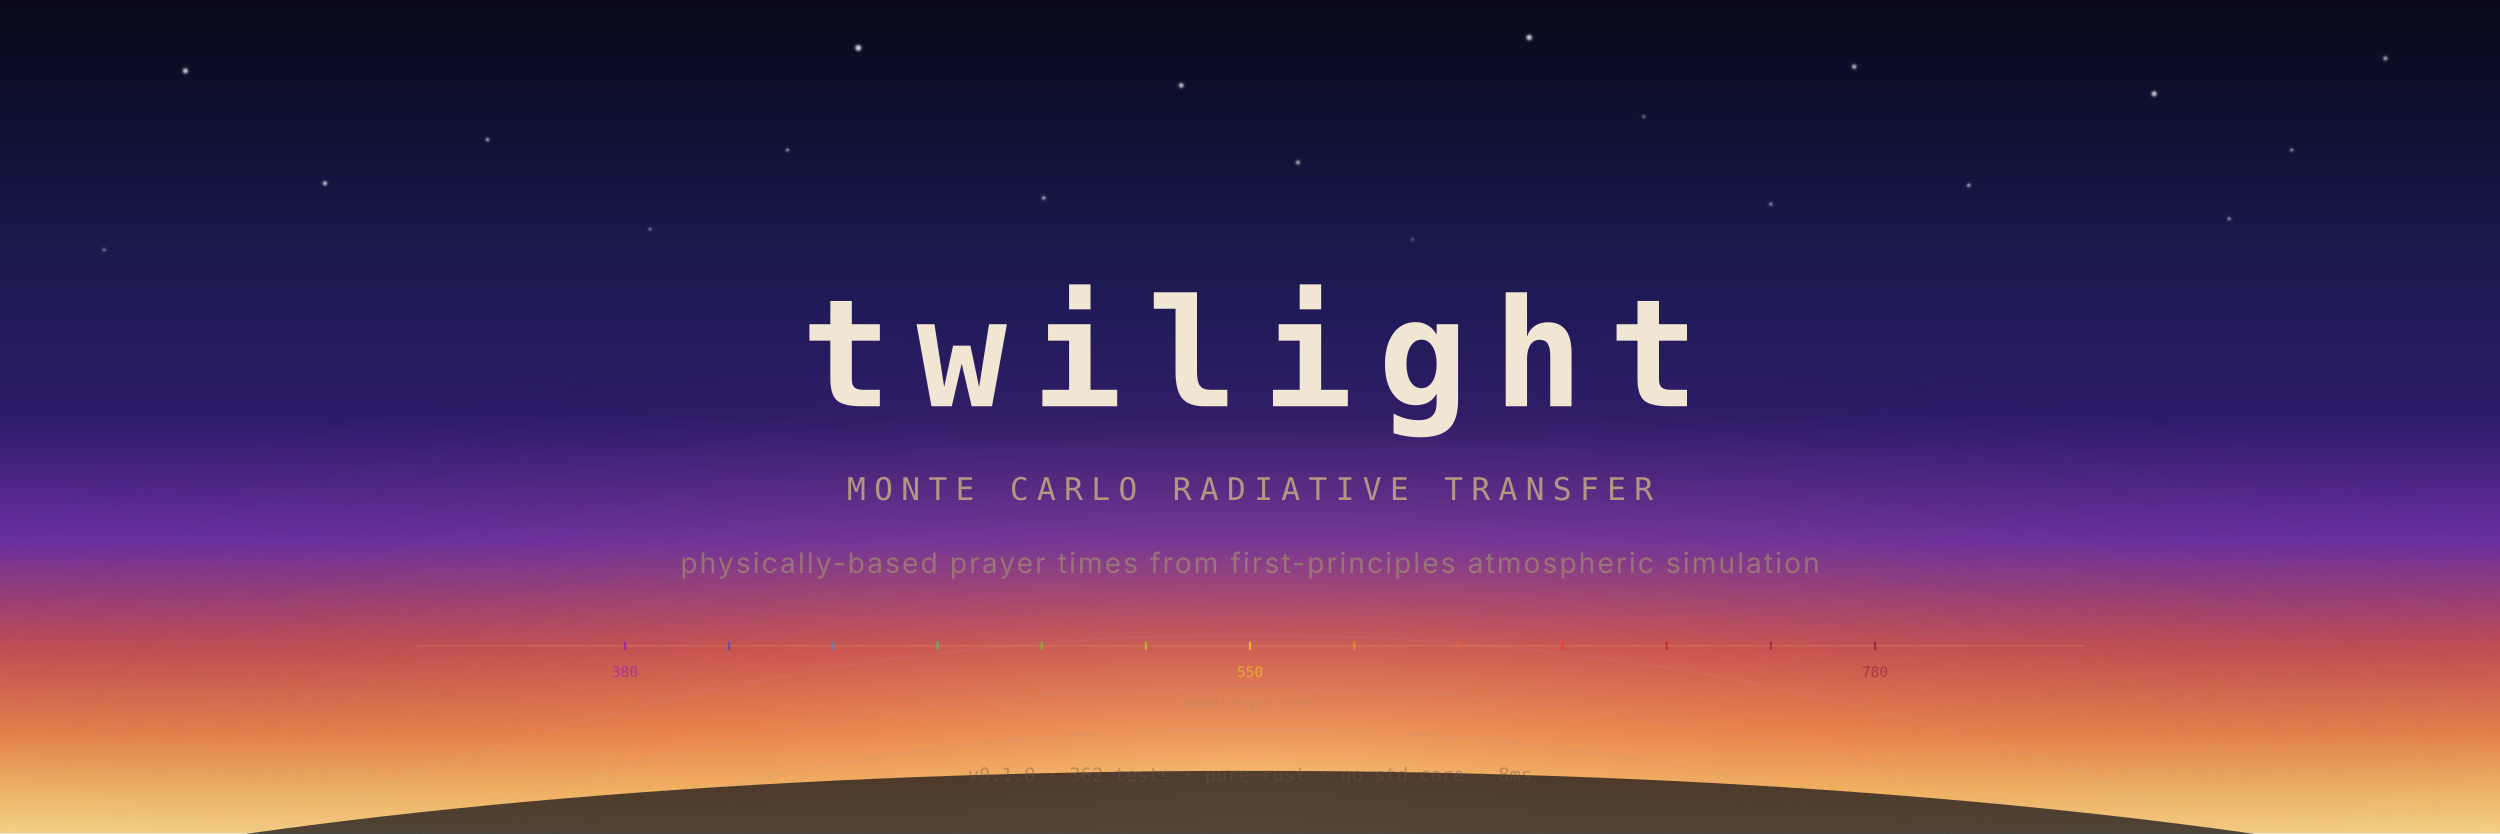
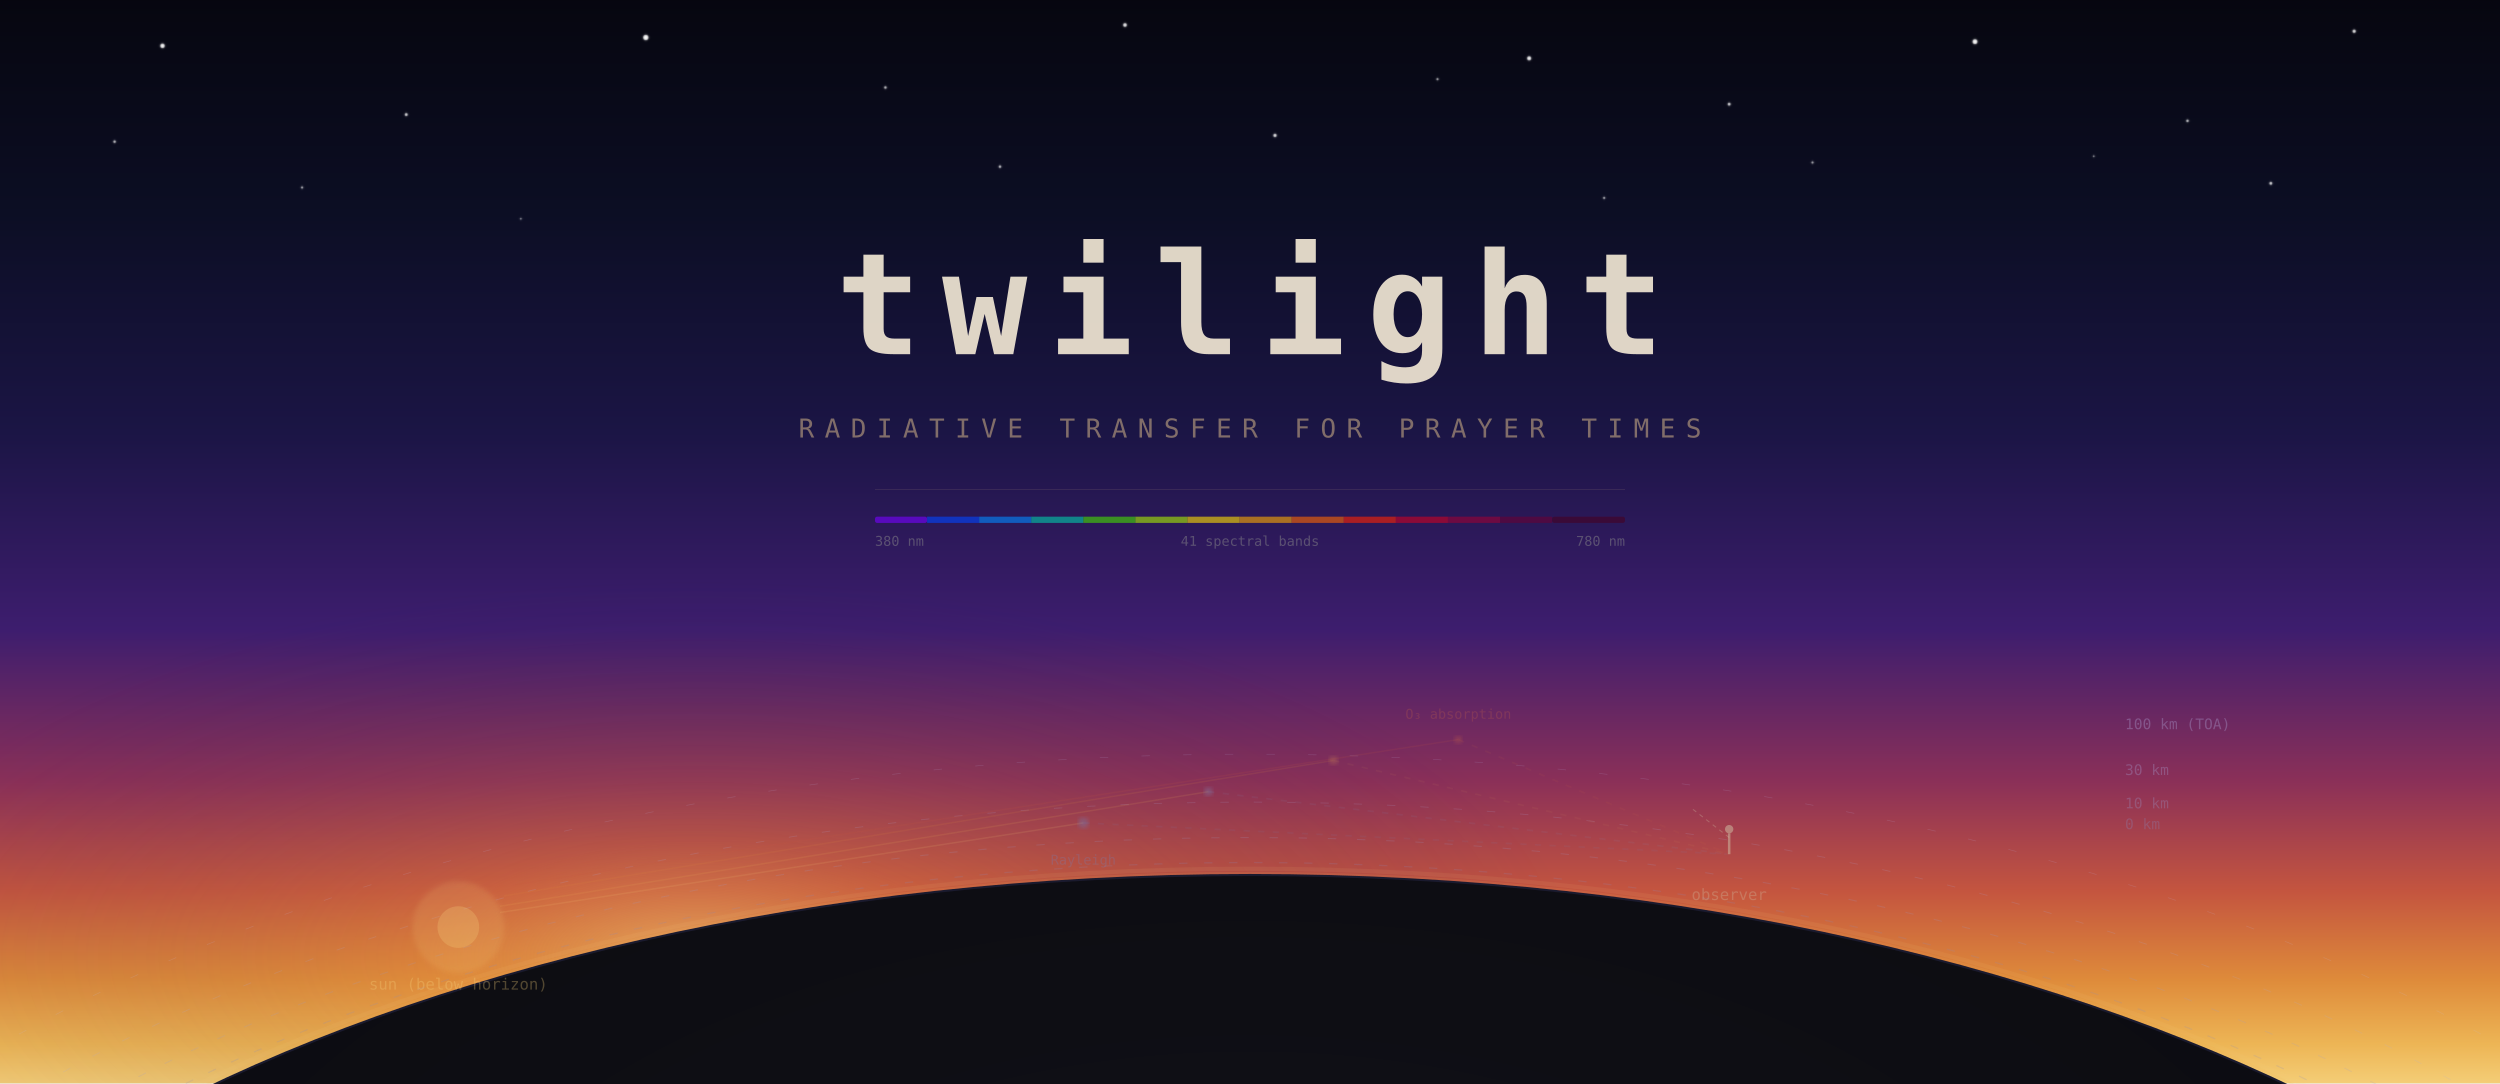
- <svg xmlns="http://www.w3.org/2000/svg" viewBox="0 0 1200 400">
+ <svg xmlns="http://www.w3.org/2000/svg" viewBox="0 0 1200 520">
  <defs>
    <linearGradient id="sky" x1="0" y1="0" x2="0" y2="1">
-       <stop offset="0%" stop-color="#0a0a1a" />
-       <stop offset="15%" stop-color="#0d1033" />
-       <stop offset="30%" stop-color="#1a1a4e" />
-       <stop offset="50%" stop-color="#2d1b69" />
-       <stop offset="65%" stop-color="#6b2fa0" />
-       <stop offset="78%" stop-color="#c44e52" />
-       <stop offset="88%" stop-color="#e8824c" />
-       <stop offset="95%" stop-color="#f2b866" />
-       <stop offset="100%" stop-color="#fcd589" />
+       <stop offset="0%" stop-color="#06060f" />
+       <stop offset="20%" stop-color="#0c0e24" />
+       <stop offset="40%" stop-color="#1b1545" />
+       <stop offset="58%" stop-color="#3d1d6e" />
+       <stop offset="72%" stop-color="#8b3058" />
+       <stop offset="82%" stop-color="#c4553f" />
+       <stop offset="90%" stop-color="#de8a3a" />
+       <stop offset="96%" stop-color="#edb555" />
+       <stop offset="100%" stop-color="#f5d07a" />
    </linearGradient>
-     <radialGradient id="glow" cx="50%" cy="95%" r="60%">
-       <stop offset="0%" stop-color="#fcd589" stop-opacity="0.4" />
-       <stop offset="40%" stop-color="#e8824c" stop-opacity="0.15" />
-       <stop offset="100%" stop-color="#1a1a4e" stop-opacity="0" />
+     <radialGradient id="sun-glow" cx="28%" cy="88%" r="35%">
+       <stop offset="0%" stop-color="#f5d07a" stop-opacity="0.5" />
+       <stop offset="30%" stop-color="#de8a3a" stop-opacity="0.2" />
+       <stop offset="100%" stop-color="#1b1545" stop-opacity="0" />
    </radialGradient>
-     <filter id="star-blur">
-       <feGaussianBlur stdDeviation="0.8" />
+     <radialGradient id="earth-fill" cx="50%" cy="30%" r="70%">
+       <stop offset="0%" stop-color="#111118" />
+       <stop offset="100%" stop-color="#08080c" />
+     </radialGradient>
+     <radialGradient id="atm-glow" cx="50%" cy="100%" r="55%" fx="50%" fy="100%">
+       <stop offset="85%" stop-color="#f5d07a" stop-opacity="0" />
+       <stop offset="93%" stop-color="#de8a3a" stop-opacity="0.06" />
+       <stop offset="100%" stop-color="#f5d07a" stop-opacity="0.12" />
+     </radialGradient>
+     <linearGradient id="ray-blue" x1="0" y1="0" x2="1" y2="0">
+       <stop offset="0%" stop-color="#6688cc" stop-opacity="0" />
+       <stop offset="30%" stop-color="#6688cc" stop-opacity="0.25" />
+       <stop offset="100%" stop-color="#6688cc" stop-opacity="0" />
+     </linearGradient>
+     <linearGradient id="ray-red" x1="0" y1="0" x2="1" y2="0">
+       <stop offset="0%" stop-color="#cc6644" stop-opacity="0" />
+       <stop offset="40%" stop-color="#cc6644" stop-opacity="0.2" />
+       <stop offset="100%" stop-color="#cc6644" stop-opacity="0" />
+     </linearGradient>
+     <filter id="soft">
+       <feGaussianBlur stdDeviation="1.2" />
+     </filter>
+     <filter id="star-soft">
+       <feGaussianBlur stdDeviation="0.6" />
    </filter>
  </defs>
-   <rect width="1200" height="400" fill="url(#sky)" />
-   <rect width="1200" height="400" fill="url(#glow)" />
-   <g fill="#ffffff" filter="url(#star-blur)" opacity="0.9">
-     <circle cx="89" cy="34" r="1.2" />
-     <circle cx="234" cy="67" r="0.8" />
-     <circle cx="156" cy="88" r="1.0" />
-     <circle cx="412" cy="23" r="1.4" />
-     <circle cx="378" cy="72" r="0.7" />
-     <circle cx="567" cy="41" r="1.1" />
-     <circle cx="623" cy="78" r="0.9" />
-     <circle cx="734" cy="18" r="1.3" />
-     <circle cx="789" cy="56" r="0.6" />
-     <circle cx="890" cy="32" r="1.0" />
-     <circle cx="945" cy="89" r="0.8" />
-     <circle cx="1034" cy="45" r="1.2" />
-     <circle cx="1100" cy="72" r="0.7" />
-     <circle cx="1145" cy="28" r="0.9" />
-     <circle cx="312" cy="110" r="0.6" />
-     <circle cx="501" cy="95" r="0.8" />
-     <circle cx="850" cy="98" r="0.7" />
-     <circle cx="678" cy="115" r="0.5" />
-     <circle cx="50" cy="120" r="0.6" />
-     <circle cx="1070" cy="105" r="0.7" />
+   <rect width="1200" height="520" fill="url(#sky)" />
+   <rect width="1200" height="520" fill="url(#sun-glow)" />
+   <g fill="#fff" filter="url(#star-soft)">
+     <circle cx="78" cy="22" r="1.1" />
+     <circle cx="195" cy="55" r="0.7" />
+     <circle cx="310" cy="18" r="1.3" />
+     <circle cx="425" cy="42" r="0.6" />
+     <circle cx="540" cy="12" r="0.9" />
+     <circle cx="612" cy="65" r="0.8" />
+     <circle cx="734" cy="28" r="1.0" />
+     <circle cx="830" cy="50" r="0.7" />
+     <circle cx="948" cy="20" r="1.2" />
+     <circle cx="1050" cy="58" r="0.6" />
+     <circle cx="1130" cy="15" r="0.8" />
+     <circle cx="145" cy="90" r="0.5" />
+     <circle cx="480" cy="80" r="0.6" />
+     <circle cx="870" cy="78" r="0.5" />
+     <circle cx="1090" cy="88" r="0.7" />
+     <circle cx="55" cy="68" r="0.6" />
+     <circle cx="690" cy="38" r="0.5" />
+     <circle cx="1005" cy="75" r="0.4" />
+     <circle cx="250" cy="105" r="0.4" />
+     <circle cx="770" cy="95" r="0.5" />
  </g>
-   <g fill="none" stroke-width="0.5" opacity="0.12">
-     <ellipse cx="600" cy="700" rx="650" ry="350" stroke="#8888cc" />
-     <ellipse cx="600" cy="700" rx="680" ry="370" stroke="#9999dd" />
-     <ellipse cx="600" cy="700" rx="720" ry="395" stroke="#aaaaee" />
+   <ellipse cx="600" cy="820" rx="750" ry="400" fill="url(#earth-fill)" stroke="#1a1a2e" stroke-width="1" />
+   <g fill="none" opacity="0.18">
+     <ellipse cx="600" cy="820" rx="758" ry="406" stroke="#8888bb" stroke-width="0.6" stroke-dasharray="4,8" />
+     <ellipse cx="600" cy="820" rx="775" ry="418" stroke="#9999cc" stroke-width="0.5" stroke-dasharray="4,10" />
+     <ellipse cx="600" cy="820" rx="800" ry="435" stroke="#aaaadd" stroke-width="0.4" stroke-dasharray="4,12" />
+     <ellipse cx="600" cy="820" rx="835" ry="458" stroke="#bbbbee" stroke-width="0.3" stroke-dasharray="4,16" />
  </g>
-   <ellipse cx="600" cy="520" rx="800" ry="150" fill="#0a0a12" opacity="0.7" />
-   <text x="600" y="195" text-anchor="middle" font-family="'SF Mono','Fira Code','JetBrains Mono','Cascadia Code',monospace" font-size="72" font-weight="700" fill="#f0e6d3" letter-spacing="12">twilight</text>
-   <text x="600" y="240" text-anchor="middle" font-family="'SF Mono','Fira Code','JetBrains Mono','Cascadia Code',monospace" font-size="15" fill="#c4a882" letter-spacing="4" opacity="0.85">MONTE CARLO RADIATIVE TRANSFER</text>
-   <text x="600" y="275" text-anchor="middle" font-family="'Inter','Helvetica Neue','Segoe UI',sans-serif" font-size="13.5" fill="#a08a6e" letter-spacing="1" opacity="0.7">physically-based prayer times from first-principles atmospheric simulation</text>
-   <line x1="200" y1="310" x2="1000" y2="310" stroke="#f2b866" stroke-width="0.5" opacity="0.3" />
-   <g opacity="0.5">
-     <line x1="300" y1="308" x2="300" y2="312" stroke="#7700ff" stroke-width="1" />
-     <line x1="350" y1="308" x2="350" y2="312" stroke="#0044ff" stroke-width="1" />
-     <line x1="400" y1="308" x2="400" y2="312" stroke="#00aaff" stroke-width="1" />
-     <line x1="450" y1="308" x2="450" y2="312" stroke="#00ff88" stroke-width="1" />
-     <line x1="500" y1="308" x2="500" y2="312" stroke="#44ff00" stroke-width="1" />
-     <line x1="550" y1="308" x2="550" y2="312" stroke="#aaff00" stroke-width="1" />
-     <line x1="600" y1="308" x2="600" y2="312" stroke="#ffff00" stroke-width="1" />
-     <line x1="650" y1="308" x2="650" y2="312" stroke="#ffaa00" stroke-width="1" />
-     <line x1="700" y1="308" x2="700" y2="312" stroke="#ff6600" stroke-width="1" />
-     <line x1="750" y1="308" x2="750" y2="312" stroke="#ff2200" stroke-width="1" />
-     <line x1="800" y1="308" x2="800" y2="312" stroke="#cc0000" stroke-width="1" />
-     <line x1="850" y1="308" x2="850" y2="312" stroke="#880022" stroke-width="1" />
-     <line x1="900" y1="308" x2="900" y2="312" stroke="#660033" stroke-width="1" />
+   <ellipse cx="600" cy="820" rx="755" ry="403" fill="none" stroke="#f5d07a" stroke-width="2" opacity="0.08" />
+   <ellipse cx="600" cy="820" rx="753" ry="401" fill="none" stroke="#edb555" stroke-width="1" opacity="0.12" />
+   <circle cx="220" cy="445" r="22" fill="#f5d07a" opacity="0.15" filter="url(#soft)" />
+   <circle cx="220" cy="445" r="10" fill="#f5d07a" opacity="0.25" />
+   <g opacity="0.12" stroke-width="0.7">
+     <line x1="240" y1="438" x2="520" y2="395" stroke="#f5d07a" />
+     <line x1="240" y1="435" x2="580" y2="380" stroke="#edb555" />
+     <line x1="242" y1="430" x2="640" y2="365" stroke="#de8a3a" />
+     <line x1="245" y1="425" x2="700" y2="355" stroke="#c4553f" />
  </g>
-   <text x="300" y="325" text-anchor="middle" font-family="monospace" font-size="7" fill="#7700ff" opacity="0.4">380</text>
-   <text x="600" y="325" text-anchor="middle" font-family="monospace" font-size="7" fill="#ffff00" opacity="0.4">550</text>
-   <text x="900" y="325" text-anchor="middle" font-family="monospace" font-size="7" fill="#660033" opacity="0.4">780</text>
-   <text x="600" y="340" text-anchor="middle" font-family="monospace" font-size="7" fill="#a08a6e" opacity="0.3">wavelength (nm)</text>
-   <text x="600" y="375" text-anchor="middle" font-family="monospace" font-size="9" fill="#665544" opacity="0.4">v0.1.0  ·  362 tests  ·  pure rust  ·  no_std core  ·  8ms</text>
+   <g opacity="0.35">
+     <circle cx="520" cy="395" r="2.5" fill="#6688cc" filter="url(#soft)" />
+     <circle cx="580" cy="380" r="2.0" fill="#7799cc" filter="url(#soft)" />
+     <circle cx="640" cy="365" r="2.0" fill="#cc8855" filter="url(#soft)" />
+     <circle cx="700" cy="355" r="1.8" fill="#cc6644" filter="url(#soft)" />
+   </g>
+   <g opacity="0.08" stroke-width="0.8" stroke-dasharray="3,4">
+     <line x1="520" y1="395" x2="830" y2="410" stroke="#6688cc" />
+     <line x1="580" y1="380" x2="830" y2="410" stroke="#7799cc" />
+     <line x1="640" y1="365" x2="830" y2="410" stroke="#cc8855" />
+     <line x1="700" y1="355" x2="830" y2="410" stroke="#cc6644" />
+   </g>
+   <g transform="translate(830,410)">
+     <line x1="0" y1="0" x2="0" y2="-10" stroke="#d0c4a8" stroke-width="1.2" opacity="0.5" />
+     <circle cx="0" cy="-12" r="2" fill="#d0c4a8" opacity="0.5" />
+     <line x1="0" y1="-8" x2="-18" y2="-22" stroke="#d0c4a8" stroke-width="0.5" stroke-dasharray="2,2" opacity="0.3" />
+   </g>
+   <g font-family="'SF Mono','Fira Code','JetBrains Mono','Cascadia Code','Consolas',monospace" opacity="0.3">
+     <text x="1020" y="398" font-size="7" fill="#8888bb">0 km</text>
+     <text x="1020" y="388" font-size="7" fill="#9999cc">10 km</text>
+     <text x="1020" y="372" font-size="7" fill="#aaaadd">30 km</text>
+     <text x="1020" y="350" font-size="7" fill="#bbbbee">100 km (TOA)</text>
+     <text x="220" y="475" text-anchor="middle" font-size="7.5" fill="#f5d07a" opacity="1">sun (below horizon)</text>
+     <text x="830" y="432" text-anchor="middle" font-size="7.5" fill="#d0c4a8" opacity="1">observer</text>
+     <text x="520" y="415" text-anchor="middle" font-size="6.5" fill="#6688cc" opacity="0.8">Rayleigh</text>
+     <text x="700" y="345" text-anchor="middle" font-size="6.5" fill="#cc6644" opacity="0.8">O₃ absorption</text>
+   </g>
+   <text x="600" y="170" text-anchor="middle" font-family="'SF Mono','Fira Code','JetBrains Mono','Cascadia Code','Consolas',monospace" font-size="68" font-weight="700" fill="#f0e6d3" letter-spacing="10" opacity="0.92">twilight</text>
+   <text x="600" y="210" text-anchor="middle" font-family="'SF Mono','Fira Code','JetBrains Mono','Cascadia Code','Consolas',monospace" font-size="12.5" fill="#c4a882" letter-spacing="5" opacity="0.6">RADIATIVE TRANSFER FOR PRAYER TIMES</text>
+   <line x1="420" y1="235" x2="780" y2="235" stroke="#c4a882" stroke-width="0.3" opacity="0.2" />
+   <g transform="translate(420,248)">
+     <rect x="0" y="0" width="25" height="3" fill="#7700ff" rx="1" opacity="0.6" />
+     <rect x="25" y="0" width="25" height="3" fill="#0044ff" rx="0" opacity="0.6" />
+     <rect x="50" y="0" width="25" height="3" fill="#0088ff" rx="0" opacity="0.6" />
+     <rect x="75" y="0" width="25" height="3" fill="#00ccaa" rx="0" opacity="0.6" />
+     <rect x="100" y="0" width="25" height="3" fill="#44dd00" rx="0" opacity="0.6" />
+     <rect x="125" y="0" width="25" height="3" fill="#aaee00" rx="0" opacity="0.6" />
+     <rect x="150" y="0" width="25" height="3" fill="#ffdd00" rx="0" opacity="0.6" />
+     <rect x="175" y="0" width="25" height="3" fill="#ffaa00" rx="0" opacity="0.6" />
+     <rect x="200" y="0" width="25" height="3" fill="#ff6600" rx="0" opacity="0.6" />
+     <rect x="225" y="0" width="25" height="3" fill="#ff2200" rx="0" opacity="0.6" />
+     <rect x="250" y="0" width="25" height="3" fill="#cc0022" rx="0" opacity="0.6" />
+     <rect x="275" y="0" width="25" height="3" fill="#990033" rx="0" opacity="0.6" />
+     <rect x="300" y="0" width="25" height="3" fill="#660033" rx="0" opacity="0.6" />
+     <rect x="325" y="0" width="35" height="3" fill="#440022" rx="1" opacity="0.6" />
+     <text x="0" y="14" font-family="monospace" font-size="6.5" fill="#888" opacity="0.5">380 nm</text>
+     <text x="360" y="14" text-anchor="end" font-family="monospace" font-size="6.5" fill="#888" opacity="0.5">780 nm</text>
+     <text x="180" y="14" text-anchor="middle" font-family="monospace" font-size="6.5" fill="#888" opacity="0.5">41 spectral bands</text>
+   </g>
</svg>
